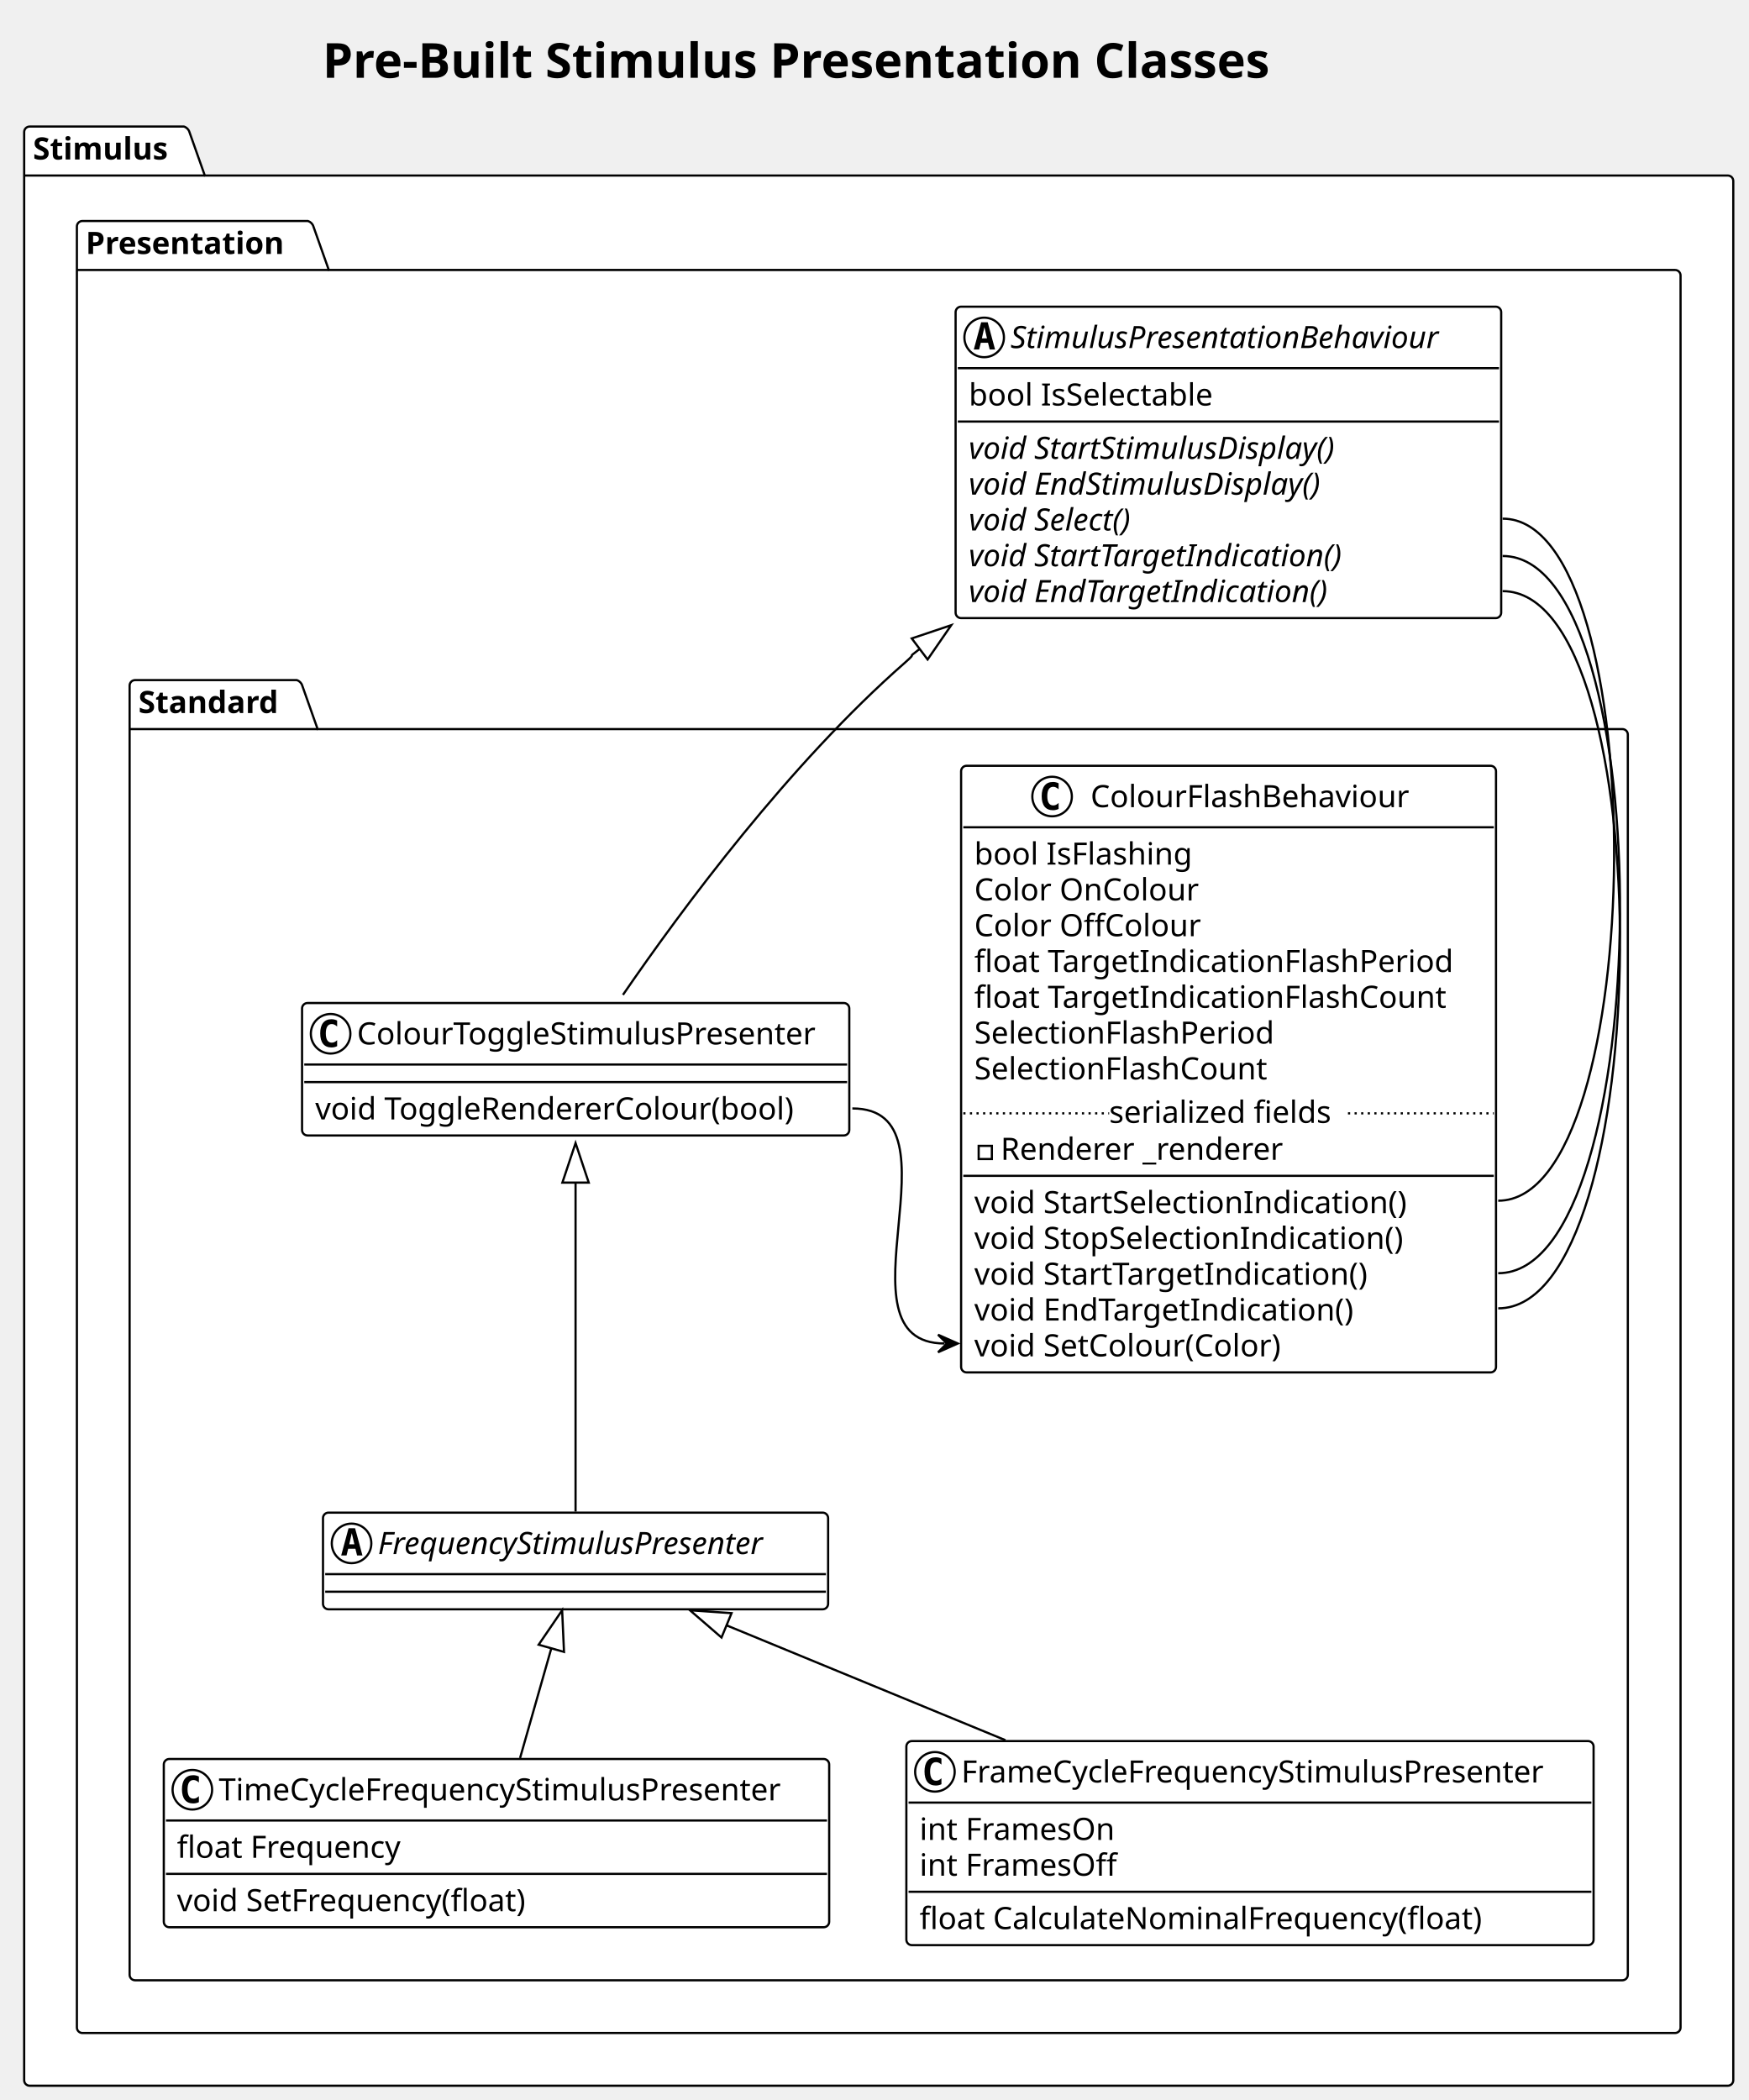
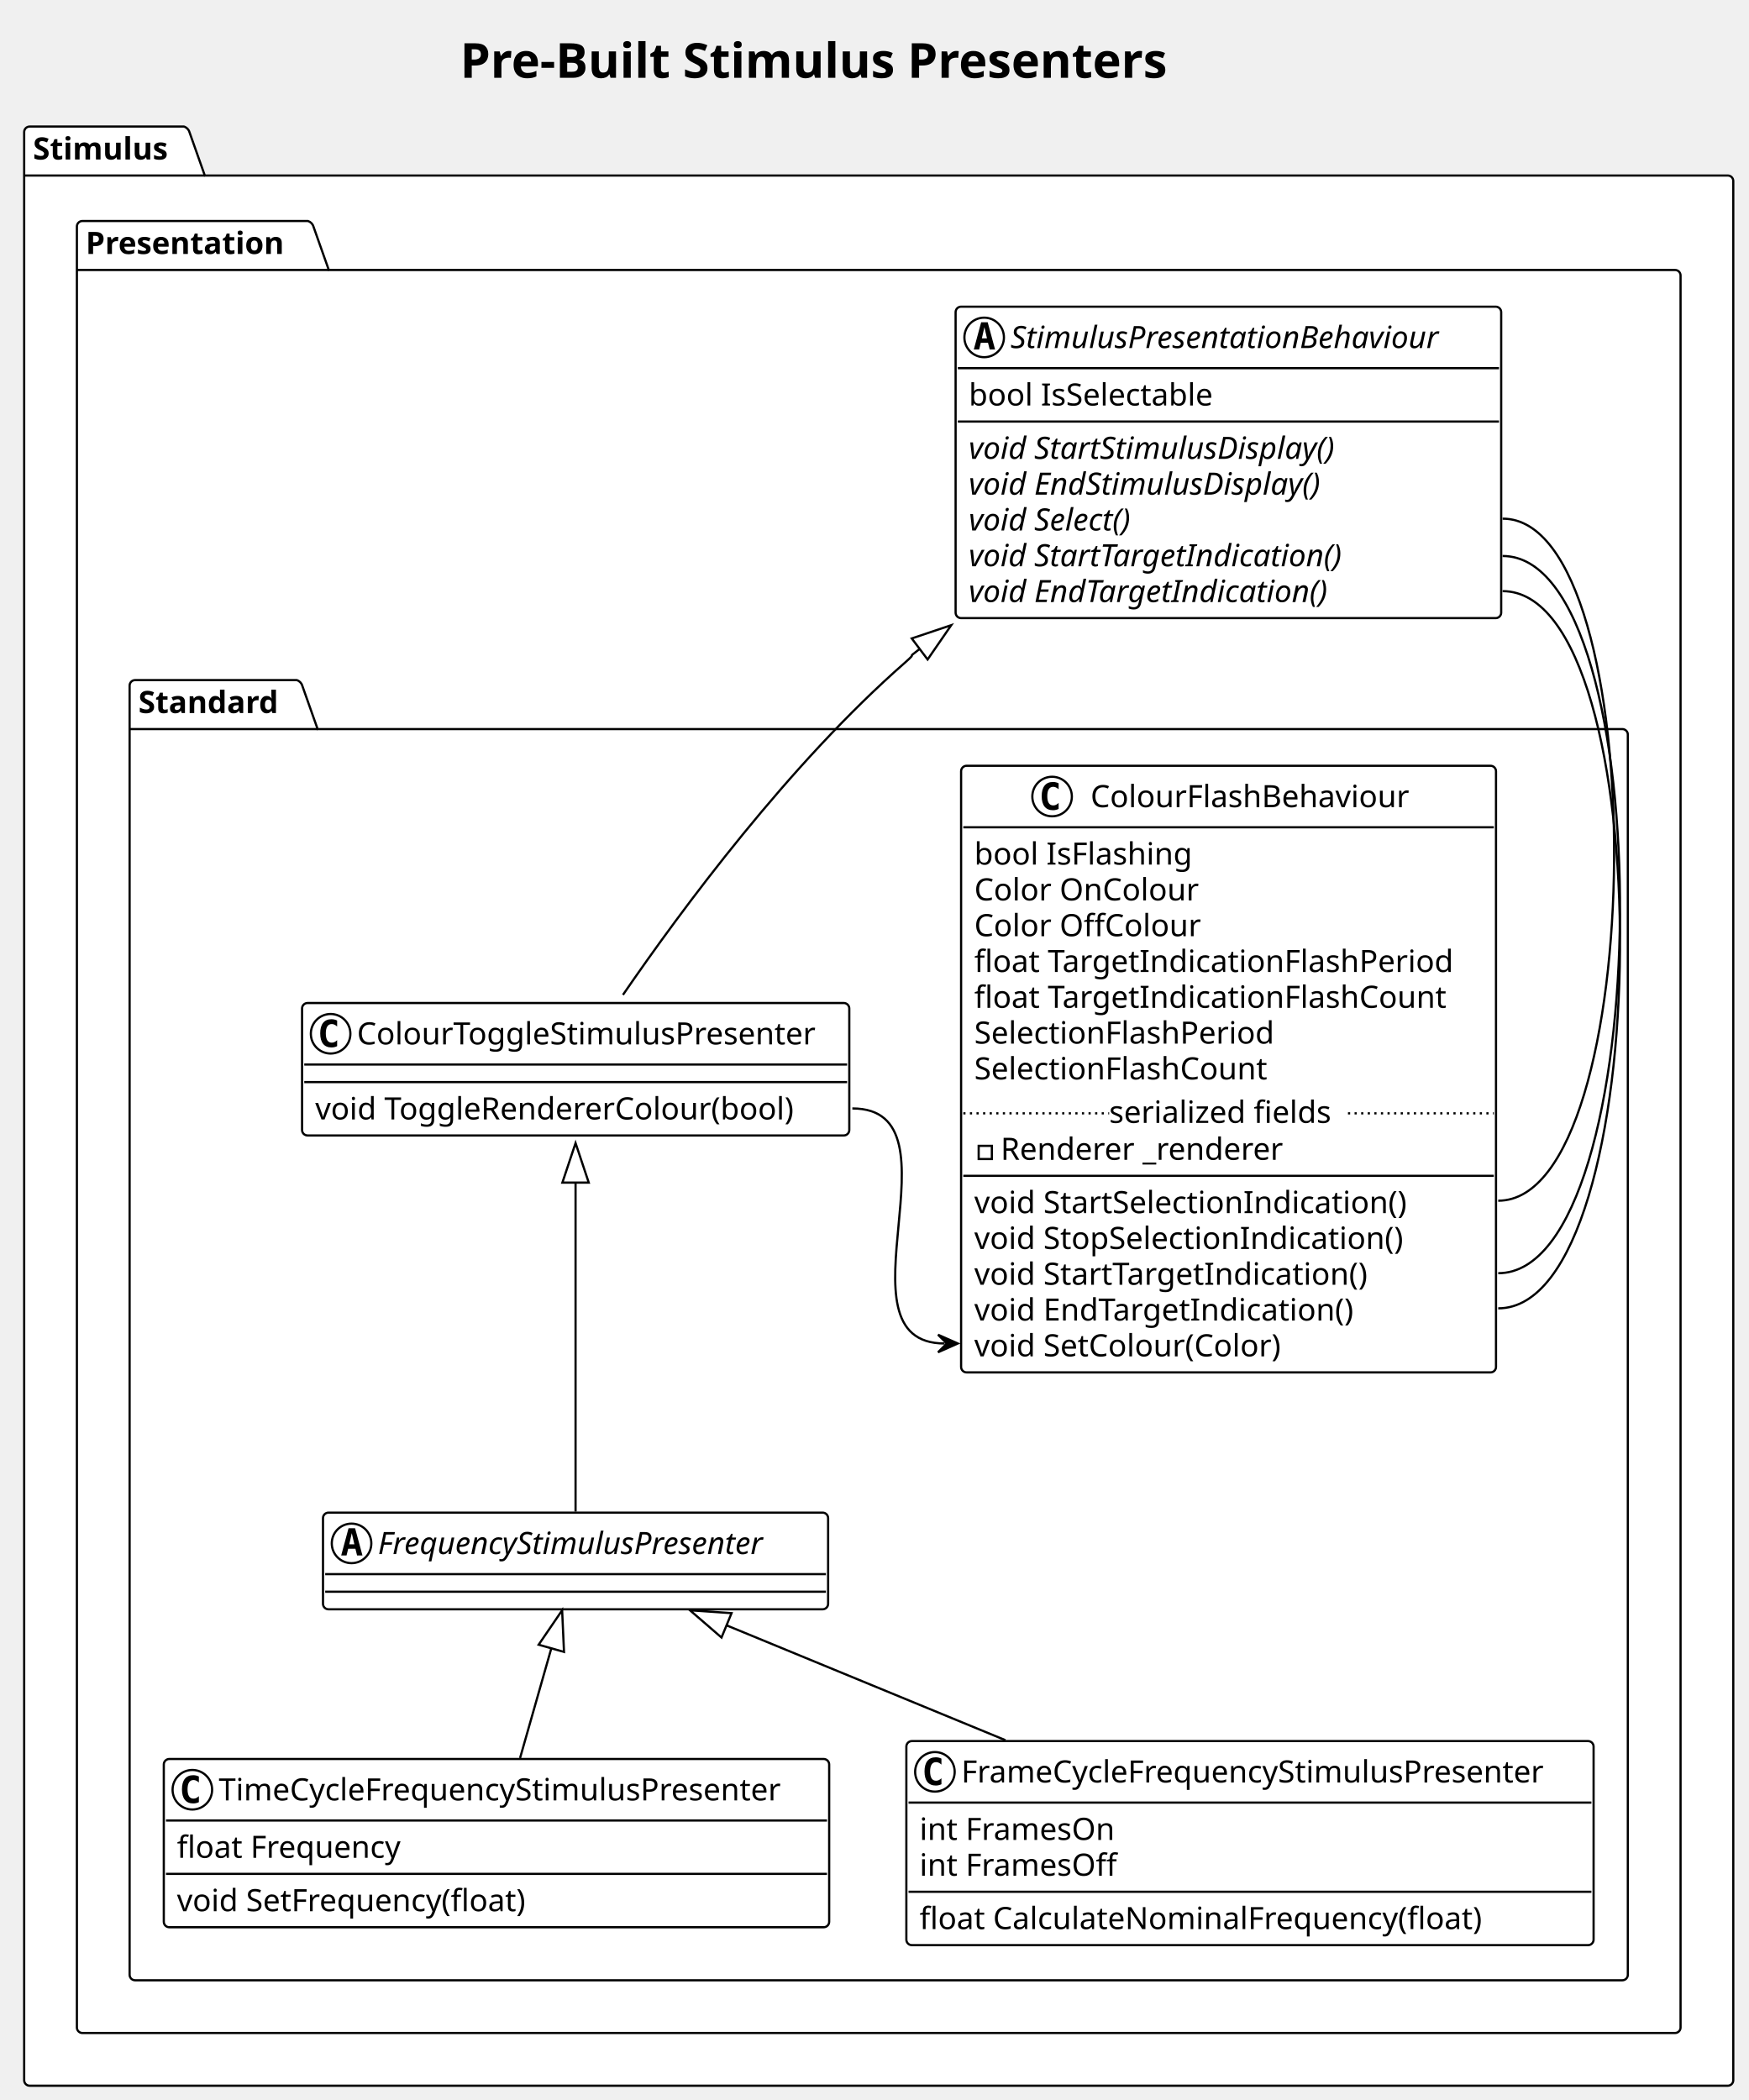
<svg xmlns="http://www.w3.org/2000/svg" contentStyleType="text/css" data-diagram-type="CLASS" height="956px" preserveAspectRatio="none" style="width:796px;height:956px;background:#FFFFFF;" version="1.1" viewBox="0 0 796 956" width="796px" zoomAndPan="magnify">
  <defs />
  <g>
    <g class="title" data-source-line="2">
-       <text fill="#000000" font-family="Verdana" font-size="22" font-weight="bold" lengthAdjust="spacing" textLength="493.324" x="146.838" y="35.421">Pre-Built Stimulus Presentation Classes</text>
+       <text fill="#000000" font-family="Verdana" font-size="22" font-weight="bold" lengthAdjust="spacing" textLength="368.113" x="209.443" y="35.421">Pre-Built Stimulus Presenters</text>
    </g>
    <g class="cluster" data-qualified-name="Stimulus" data-source-line="7" id="ent0002">
      <path d="M13.5,57.609 L83.728,57.609 A3.75,3.75 0 0 1 86.228,60.109 L93.228,79.906 L786.5,79.906 A2.5,2.5 0 0 1 789,82.406 L789,946.999 A2.5,2.5 0 0 1 786.5,949.499 L13.5,949.499 A2.5,2.5 0 0 1 11,946.999 L11,60.109 A2.5,2.5 0 0 1 13.5,57.609" fill="#FFFFFF" style="stroke:#000000;stroke-width:1;" />
      <line style="stroke:#000000;stroke-width:1;" x1="11" x2="93.228" y1="79.906" y2="79.906" />
      <text fill="#000000" font-family="Verdana" font-size="14" font-weight="bold" lengthAdjust="spacing" textLength="69.228" x="15" y="72.605">Stimulus</text>
    </g>
    <g class="cluster" data-qualified-name="Stimulus.Presentation" data-source-line="8" id="ent0003">
      <path d="M37.5,100.609 L140.171,100.609 A3.75,3.75 0 0 1 142.671,103.109 L149.671,122.906 L762.5,122.906 A2.5,2.5 0 0 1 765,125.406 L765,922.999 A2.5,2.5 0 0 1 762.5,925.499 L37.5,925.499 A2.5,2.5 0 0 1 35,922.999 L35,103.109 A2.5,2.5 0 0 1 37.5,100.609" fill="#FFFFFF" style="stroke:#000000;stroke-width:1;" />
      <line style="stroke:#000000;stroke-width:1;" x1="35" x2="149.671" y1="122.906" y2="122.906" />
      <text fill="#000000" font-family="Verdana" font-size="14" font-weight="bold" lengthAdjust="spacing" textLength="101.671" x="39" y="115.605">Presentation</text>
    </g>
    <g class="cluster" data-qualified-name="Stimulus.Presentation.Standard" data-source-line="18" id="ent0006">
      <path d="M61.5,309.609 L135.084,309.609 A3.75,3.75 0 0 1 137.584,312.109 L144.584,331.906 L738.5,331.906 A2.5,2.5 0 0 1 741,334.406 L741,898.999 A2.5,2.5 0 0 1 738.5,901.499 L61.5,901.499 A2.5,2.5 0 0 1 59,898.999 L59,312.109 A2.5,2.5 0 0 1 61.5,309.609" fill="#FFFFFF" style="stroke:#000000;stroke-width:1;" />
      <line style="stroke:#000000;stroke-width:1;" x1="59" x2="144.584" y1="331.906" y2="331.906" />
      <text fill="#000000" font-family="Verdana" font-size="14" font-weight="bold" lengthAdjust="spacing" textLength="72.584" x="63" y="324.604">Standard</text>
    </g>
    <g class="entity" data-qualified-name="Stimulus.Presentation.StimulusPresentationBehaviour" data-source-line="9" id="ent0004">
      <rect fill="#FFFFFF" height="141.781" rx="2.5" ry="2.5" style="stroke:#000000;stroke-width:1;" width="248.35" x="435" y="139.609" />
      <ellipse cx="448" cy="153.609" fill="#FFFFFF" rx="9" ry="9" style="stroke:#000000;stroke-width:1;" />
      <path d="M448.109,148.953 L446.953,154.031 L449.281,154.031 L448.109,148.953 Z M446.625,146.719 L449.609,146.719 L452.969,159.109 L450.516,159.109 L449.75,156.047 L446.469,156.047 L445.719,159.109 L443.281,159.109 L446.625,146.719 Z " fill="#000000" />
      <text fill="#000000" font-family="Verdana" font-size="14" font-style="italic" lengthAdjust="spacing" textLength="220.35" x="460" y="158.456">StimulusPresentationBehaviour</text>
      <line style="stroke:#000000;stroke-width:1;" x1="436" x2="682.35" y1="167.609" y2="167.609" />
      <text fill="#000000" font-family="Verdana" font-size="14" lengthAdjust="spacing" textLength="118.939" x="441" y="184.605">bool IsSelectable</text>
      <line style="stroke:#000000;stroke-width:1;" x1="436" x2="682.35" y1="191.906" y2="191.906" />
      <text fill="#000000" font-family="Verdana" font-size="14" font-style="italic" lengthAdjust="spacing" textLength="191.639" x="441" y="208.901">void StartStimulusDisplay()</text>
      <text fill="#000000" font-family="Verdana" font-size="14" font-style="italic" lengthAdjust="spacing" textLength="184.044" x="441" y="225.198">void EndStimulusDisplay()</text>
      <text fill="#000000" font-family="Verdana" font-size="14" font-style="italic" lengthAdjust="spacing" textLength="88.19" x="441" y="241.495">void Select()</text>
      <text fill="#000000" font-family="Verdana" font-size="14" font-style="italic" lengthAdjust="spacing" textLength="193.949" x="441" y="257.792">void StartTargetIndication()</text>
      <text fill="#000000" font-family="Verdana" font-size="14" font-style="italic" lengthAdjust="spacing" textLength="186.355" x="441" y="274.089">void EndTargetIndication()</text>
    </g>
    <g class="entity" data-qualified-name="Stimulus.Presentation.Standard.ColourFlashBehaviour" data-source-line="18" id="ent0005">
      <rect fill="#FFFFFF" height="276.156" rx="2.5" ry="2.5" style="stroke:#000000;stroke-width:1;" width="243.492" x="437.5" y="348.609" />
      <ellipse cx="478.92" cy="362.609" fill="#FFFFFF" rx="9" ry="9" style="stroke:#000000;stroke-width:1;" />
      <path d="M481.889,368.25 Q481.31,368.547 480.67,368.688 Q480.029,368.844 479.326,368.844 Q476.826,368.844 475.498,367.203 Q474.185,365.547 474.185,362.422 Q474.185,359.297 475.498,357.641 Q476.826,355.984 479.326,355.984 Q480.029,355.984 480.67,356.141 Q481.326,356.297 481.889,356.594 L481.889,359.312 Q481.264,358.734 480.67,358.469 Q480.076,358.188 479.451,358.188 Q478.107,358.188 477.42,359.266 Q476.732,360.328 476.732,362.422 Q476.732,364.516 477.42,365.594 Q478.107,366.656 479.451,366.656 Q480.076,366.656 480.67,366.391 Q481.264,366.109 481.889,365.531 L481.889,368.25 Z " fill="#000000" />
      <text fill="#000000" font-family="Verdana" font-size="14" lengthAdjust="spacing" textLength="153.152" x="496.42" y="367.456">ColourFlashBehaviour</text>
      <line style="stroke:#000000;stroke-width:1;" x1="438.5" x2="679.992" y1="376.609" y2="376.609" />
      <text fill="#000000" font-family="Verdana" font-size="14" lengthAdjust="spacing" textLength="104.118" x="443.5" y="393.604">bool IsFlashing</text>
      <text fill="#000000" font-family="Verdana" font-size="14" lengthAdjust="spacing" textLength="106.319" x="443.5" y="409.901">Color OnColour</text>
      <text fill="#000000" font-family="Verdana" font-size="14" lengthAdjust="spacing" textLength="107.304" x="443.5" y="426.198">Color OffColour</text>
      <text fill="#000000" font-family="Verdana" font-size="14" lengthAdjust="spacing" textLength="231.492" x="443.5" y="442.495">float TargetIndicationFlashPeriod</text>
      <text fill="#000000" font-family="Verdana" font-size="14" lengthAdjust="spacing" textLength="228.915" x="443.5" y="458.792">float TargetIndicationFlashCount</text>
      <text fill="#000000" font-family="Verdana" font-size="14" lengthAdjust="spacing" textLength="145.359" x="443.5" y="475.089">SelectionFlashPeriod</text>
      <text fill="#000000" font-family="Verdana" font-size="14" lengthAdjust="spacing" textLength="142.782" x="443.5" y="491.386">SelectionFlashCount</text>
      <g data-visibility-modifier="PRIVATE_FIELD">
        <rect fill="none" height="6" style="stroke:#000000;stroke-width:1;" width="6" x="445.5" y="521.633" />
      </g>
      <text fill="#000000" font-family="Verdana" font-size="14" lengthAdjust="spacing" textLength="137.156" x="455.5" y="527.98">Renderer _renderer</text>
      <line style="stroke:#000000;stroke-width:1;stroke-dasharray:1,2;" x1="438.5" x2="504.89" y1="506.836" y2="506.836" />
      <text fill="#000000" font-family="Verdana" font-size="14" lengthAdjust="spacing" textLength="108.712" x="504.89" y="511.183">serialized fields</text>
      <line style="stroke:#000000;stroke-width:1;stroke-dasharray:1,2;" x1="613.602" x2="679.992" y1="506.836" y2="506.836" />
      <line style="stroke:#000000;stroke-width:1;" x1="438.5" x2="679.992" y1="535.281" y2="535.281" />
      <text fill="#000000" font-family="Verdana" font-size="14" lengthAdjust="spacing" textLength="212.591" x="443.5" y="552.276">void StartSelectionIndication()</text>
      <text fill="#000000" font-family="Verdana" font-size="14" lengthAdjust="spacing" textLength="210.219" x="443.5" y="568.573">void StopSelectionIndication()</text>
      <text fill="#000000" font-family="Verdana" font-size="14" lengthAdjust="spacing" textLength="193.949" x="443.5" y="584.87">void StartTargetIndication()</text>
      <text fill="#000000" font-family="Verdana" font-size="14" lengthAdjust="spacing" textLength="186.355" x="443.5" y="601.167">void EndTargetIndication()</text>
      <text fill="#000000" font-family="Verdana" font-size="14" lengthAdjust="spacing" textLength="149.967" x="443.5" y="617.464">void SetColour(Color)</text>
    </g>
    <g class="entity" data-qualified-name="Stimulus.Presentation.Standard.ColourToggleStimulusPresenter" data-source-line="41" id="ent0010">
      <rect fill="#FFFFFF" height="60.297" rx="2.5" ry="2.5" style="stroke:#000000;stroke-width:1;" width="249.102" x="137.5" y="456.609" />
      <ellipse cx="150.5" cy="470.609" fill="#FFFFFF" rx="9" ry="9" style="stroke:#000000;stroke-width:1;" />
      <path d="M153.469,476.25 Q152.891,476.547 152.25,476.688 Q151.609,476.844 150.906,476.844 Q148.406,476.844 147.078,475.203 Q145.766,473.547 145.766,470.422 Q145.766,467.297 147.078,465.641 Q148.406,463.984 150.906,463.984 Q151.609,463.984 152.25,464.141 Q152.906,464.297 153.469,464.594 L153.469,467.312 Q152.844,466.734 152.25,466.469 Q151.656,466.188 151.031,466.188 Q149.688,466.188 149,467.266 Q148.312,468.328 148.312,470.422 Q148.312,472.516 149,473.594 Q149.688,474.656 151.031,474.656 Q151.656,474.656 152.25,474.391 Q152.844,474.109 153.469,473.531 L153.469,476.25 Z " fill="#000000" />
      <text fill="#000000" font-family="Verdana" font-size="14" lengthAdjust="spacing" textLength="221.102" x="162.5" y="475.456">ColourToggleStimulusPresenter</text>
      <line style="stroke:#000000;stroke-width:1;" x1="138.5" x2="385.602" y1="484.609" y2="484.609" />
      <line style="stroke:#000000;stroke-width:1;" x1="138.5" x2="385.602" y1="492.609" y2="492.609" />
      <text fill="#000000" font-family="Verdana" font-size="14" lengthAdjust="spacing" textLength="232.565" x="143.5" y="509.604">void ToggleRendererColour(bool)</text>
    </g>
    <g class="entity" data-qualified-name="Stimulus.Presentation.Standard.FrequencyStimulusPresenter" data-source-line="46" id="ent0013">
      <rect fill="#FFFFFF" height="44" rx="2.5" ry="2.5" style="stroke:#000000;stroke-width:1;" width="229.934" x="147.03" y="688.609" />
      <ellipse cx="160.03" cy="702.609" fill="#FFFFFF" rx="9" ry="9" style="stroke:#000000;stroke-width:1;" />
      <path d="M160.139,697.953 L158.983,703.031 L161.311,703.031 L160.139,697.953 Z M158.655,695.719 L161.639,695.719 L164.999,708.109 L162.546,708.109 L161.78,705.047 L158.499,705.047 L157.749,708.109 L155.311,708.109 L158.655,695.719 Z " fill="#000000" />
      <text fill="#000000" font-family="Verdana" font-size="14" font-style="italic" lengthAdjust="spacing" textLength="201.934" x="172.03" y="707.456">FrequencyStimulusPresenter</text>
      <line style="stroke:#000000;stroke-width:1;" x1="148.03" x2="375.964" y1="716.609" y2="716.609" />
      <line style="stroke:#000000;stroke-width:1;" x1="148.03" x2="375.964" y1="724.609" y2="724.609" />
    </g>
    <g class="entity" data-qualified-name="Stimulus.Presentation.Standard.TimeCycleFrequencyStimulusPresenter" data-source-line="48" id="ent0015">
      <rect fill="#FFFFFF" height="76.594" rx="2.5" ry="2.5" style="stroke:#000000;stroke-width:1;" width="302.887" x="74.56" y="800.759" />
      <ellipse cx="87.56" cy="814.759" fill="#FFFFFF" rx="9" ry="9" style="stroke:#000000;stroke-width:1;" />
      <path d="M90.529,820.4 Q89.951,820.697 89.31,820.837 Q88.669,820.994 87.966,820.994 Q85.466,820.994 84.138,819.353 Q82.826,817.697 82.826,814.572 Q82.826,811.447 84.138,809.791 Q85.466,808.134 87.966,808.134 Q88.669,808.134 89.31,808.291 Q89.966,808.447 90.529,808.744 L90.529,811.462 Q89.904,810.884 89.31,810.619 Q88.716,810.337 88.091,810.337 Q86.748,810.337 86.06,811.416 Q85.373,812.478 85.373,814.572 Q85.373,816.666 86.06,817.744 Q86.748,818.806 88.091,818.806 Q88.716,818.806 89.31,818.541 Q89.904,818.259 90.529,817.681 L90.529,820.4 Z " fill="#000000" />
      <text fill="#000000" font-family="Verdana" font-size="14" lengthAdjust="spacing" textLength="274.887" x="99.56" y="819.606">TimeCycleFrequencyStimulusPresenter</text>
      <line style="stroke:#000000;stroke-width:1;" x1="75.56" x2="376.447" y1="828.759" y2="828.759" />
      <text fill="#000000" font-family="Verdana" font-size="14" lengthAdjust="spacing" textLength="109.553" x="80.56" y="845.755">float Frequency</text>
      <line style="stroke:#000000;stroke-width:1;" x1="75.56" x2="376.447" y1="853.056" y2="853.056" />
      <text fill="#000000" font-family="Verdana" font-size="14" lengthAdjust="spacing" textLength="173.093" x="80.56" y="870.051">void SetFrequency(float)</text>
    </g>
    <g class="entity" data-qualified-name="Stimulus.Presentation.Standard.FrameCycleFrequencyStimulusPresenter" data-source-line="52" id="ent0017">
      <rect fill="#FFFFFF" height="92.891" rx="2.5" ry="2.5" style="stroke:#000000;stroke-width:1;" width="312.833" x="412.58" y="792.609" />
      <ellipse cx="425.58" cy="806.609" fill="#FFFFFF" rx="9" ry="9" style="stroke:#000000;stroke-width:1;" />
      <path d="M428.549,812.25 Q427.971,812.547 427.33,812.688 Q426.689,812.844 425.986,812.844 Q423.486,812.844 422.158,811.203 Q420.846,809.547 420.846,806.422 Q420.846,803.297 422.158,801.641 Q423.486,799.984 425.986,799.984 Q426.689,799.984 427.33,800.141 Q427.986,800.297 428.549,800.594 L428.549,803.312 Q427.924,802.734 427.33,802.469 Q426.736,802.188 426.111,802.188 Q424.767,802.188 424.08,803.266 Q423.392,804.328 423.392,806.422 Q423.392,808.516 424.08,809.594 Q424.767,810.656 426.111,810.656 Q426.736,810.656 427.33,810.391 Q427.924,810.109 428.549,809.531 L428.549,812.25 Z " fill="#000000" />
      <text fill="#000000" font-family="Verdana" font-size="14" lengthAdjust="spacing" textLength="284.833" x="437.58" y="811.456">FrameCycleFrequencyStimulusPresenter</text>
      <line style="stroke:#000000;stroke-width:1;" x1="413.58" x2="724.413" y1="820.609" y2="820.609" />
      <text fill="#000000" font-family="Verdana" font-size="14" lengthAdjust="spacing" textLength="94.527" x="418.58" y="837.605">int FramesOn</text>
      <text fill="#000000" font-family="Verdana" font-size="14" lengthAdjust="spacing" textLength="95.512" x="418.58" y="853.901">int FramesOff</text>
      <line style="stroke:#000000;stroke-width:1;" x1="413.58" x2="724.413" y1="861.203" y2="861.203" />
      <text fill="#000000" font-family="Verdana" font-size="14" lengthAdjust="spacing" textLength="275.222" x="418.58" y="878.198">float CalculateNominalFrequency(float)</text>
    </g>
    <g class="link" data-entity-1="ent0004" data-entity-2="ent0005" data-link-type="association" data-source-line="18" id="lnk7">
      <path codeLine="18" d="M684,236.109 C753,236.109 751,546.609 682,546.609" fill="none" id="StimulusPresentationBehaviour-ColourFlashBehaviour" style="stroke:#000000;stroke-width:1;" />
    </g>
    <g class="link" data-entity-1="ent0004" data-entity-2="ent0005" data-link-type="association" data-source-line="19" id="lnk8">
      <path codeLine="19" d="M684,253.109 C756.56,253.109 754.56,579.609 682,579.609" fill="none" id="StimulusPresentationBehaviour-ColourFlashBehaviour-1" style="stroke:#000000;stroke-width:1;" />
    </g>
    <g class="link" data-entity-1="ent0004" data-entity-2="ent0005" data-link-type="association" data-source-line="20" id="lnk9">
      <path codeLine="20" d="M684,269.109 C756.56,269.109 754.56,595.609 682,595.609" fill="none" id="StimulusPresentationBehaviour-ColourFlashBehaviour-2" style="stroke:#000000;stroke-width:1;" />
    </g>
    <g class="link" data-entity-1="ent0004" data-entity-2="ent0010" data-link-type="extension" data-source-line="42" id="lnk11">
      <path d="M418.644,295.431 C411.344,300.931 418.65,295.779 412,301.609 C359.3,347.769 310.44,413.769 283.57,452.899" fill="none" id="StimulusPresentationBehaviour-backto-ColourToggleStimulusPresenter" style="stroke:#000000;stroke-width:1;" />
      <polygon fill="none" points="433.02,284.599,415.033,290.639,422.254,300.223,433.02,284.599" style="stroke:#000000;stroke-width:1;" />
    </g>
    <g class="link" data-entity-1="ent0010" data-entity-2="ent0005" data-link-type="dependency" data-source-line="44" id="lnk12">
      <path codeLine="44" d="M388,504.609 C440.12,504.609 377.88,611.609 430,611.609" fill="none" id="ColourToggleStimulusPresenter-to-ColourFlashBehaviour" style="stroke:#000000;stroke-width:1;" />
      <polygon fill="#000000" points="436,611.609,427,607.609,431,611.609,427,615.609,436,611.609" style="stroke:#000000;stroke-width:1;" />
    </g>
    <g class="link" data-entity-1="ent0010" data-entity-2="ent0013" data-link-type="extension" data-source-line="46" id="lnk14">
      <path d="M262,538.369 C262,584.439 262,649.109 262,688.119" fill="none" id="ColourToggleStimulusPresenter-backto-FrequencyStimulusPresenter" style="stroke:#000000;stroke-width:1;" />
      <polygon fill="none" points="262,520.369,256,538.369,268,538.369,262,520.369" style="stroke:#000000;stroke-width:1;" />
    </g>
    <g class="link" data-entity-1="ent0013" data-entity-2="ent0015" data-link-type="extension" data-source-line="49" id="lnk16">
      <path d="M250.966,750.373 C245.736,768.763 242.99,778.369 236.73,800.349" fill="none" id="FrequencyStimulusPresenter-backto-TimeCycleFrequencyStimulusPresenter" style="stroke:#000000;stroke-width:1;" />
      <polygon fill="none" points="255.89,733.059,245.195,748.732,256.737,752.014,255.89,733.059" style="stroke:#000000;stroke-width:1;" />
    </g>
    <g class="link" data-entity-1="ent0013" data-entity-2="ent0017" data-link-type="extension" data-source-line="53" id="lnk18">
      <path d="M330.724,739.914 C369.984,756.084 408.62,771.999 457.68,792.199" fill="none" id="FrequencyStimulusPresenter-backto-FrameCycleFrequencyStimulusPresenter" style="stroke:#000000;stroke-width:1;" />
      <polygon fill="none" points="314.08,733.059,328.439,745.462,333.009,734.366,314.08,733.059" style="stroke:#000000;stroke-width:1;" />
    </g>
  </g>
</svg>
